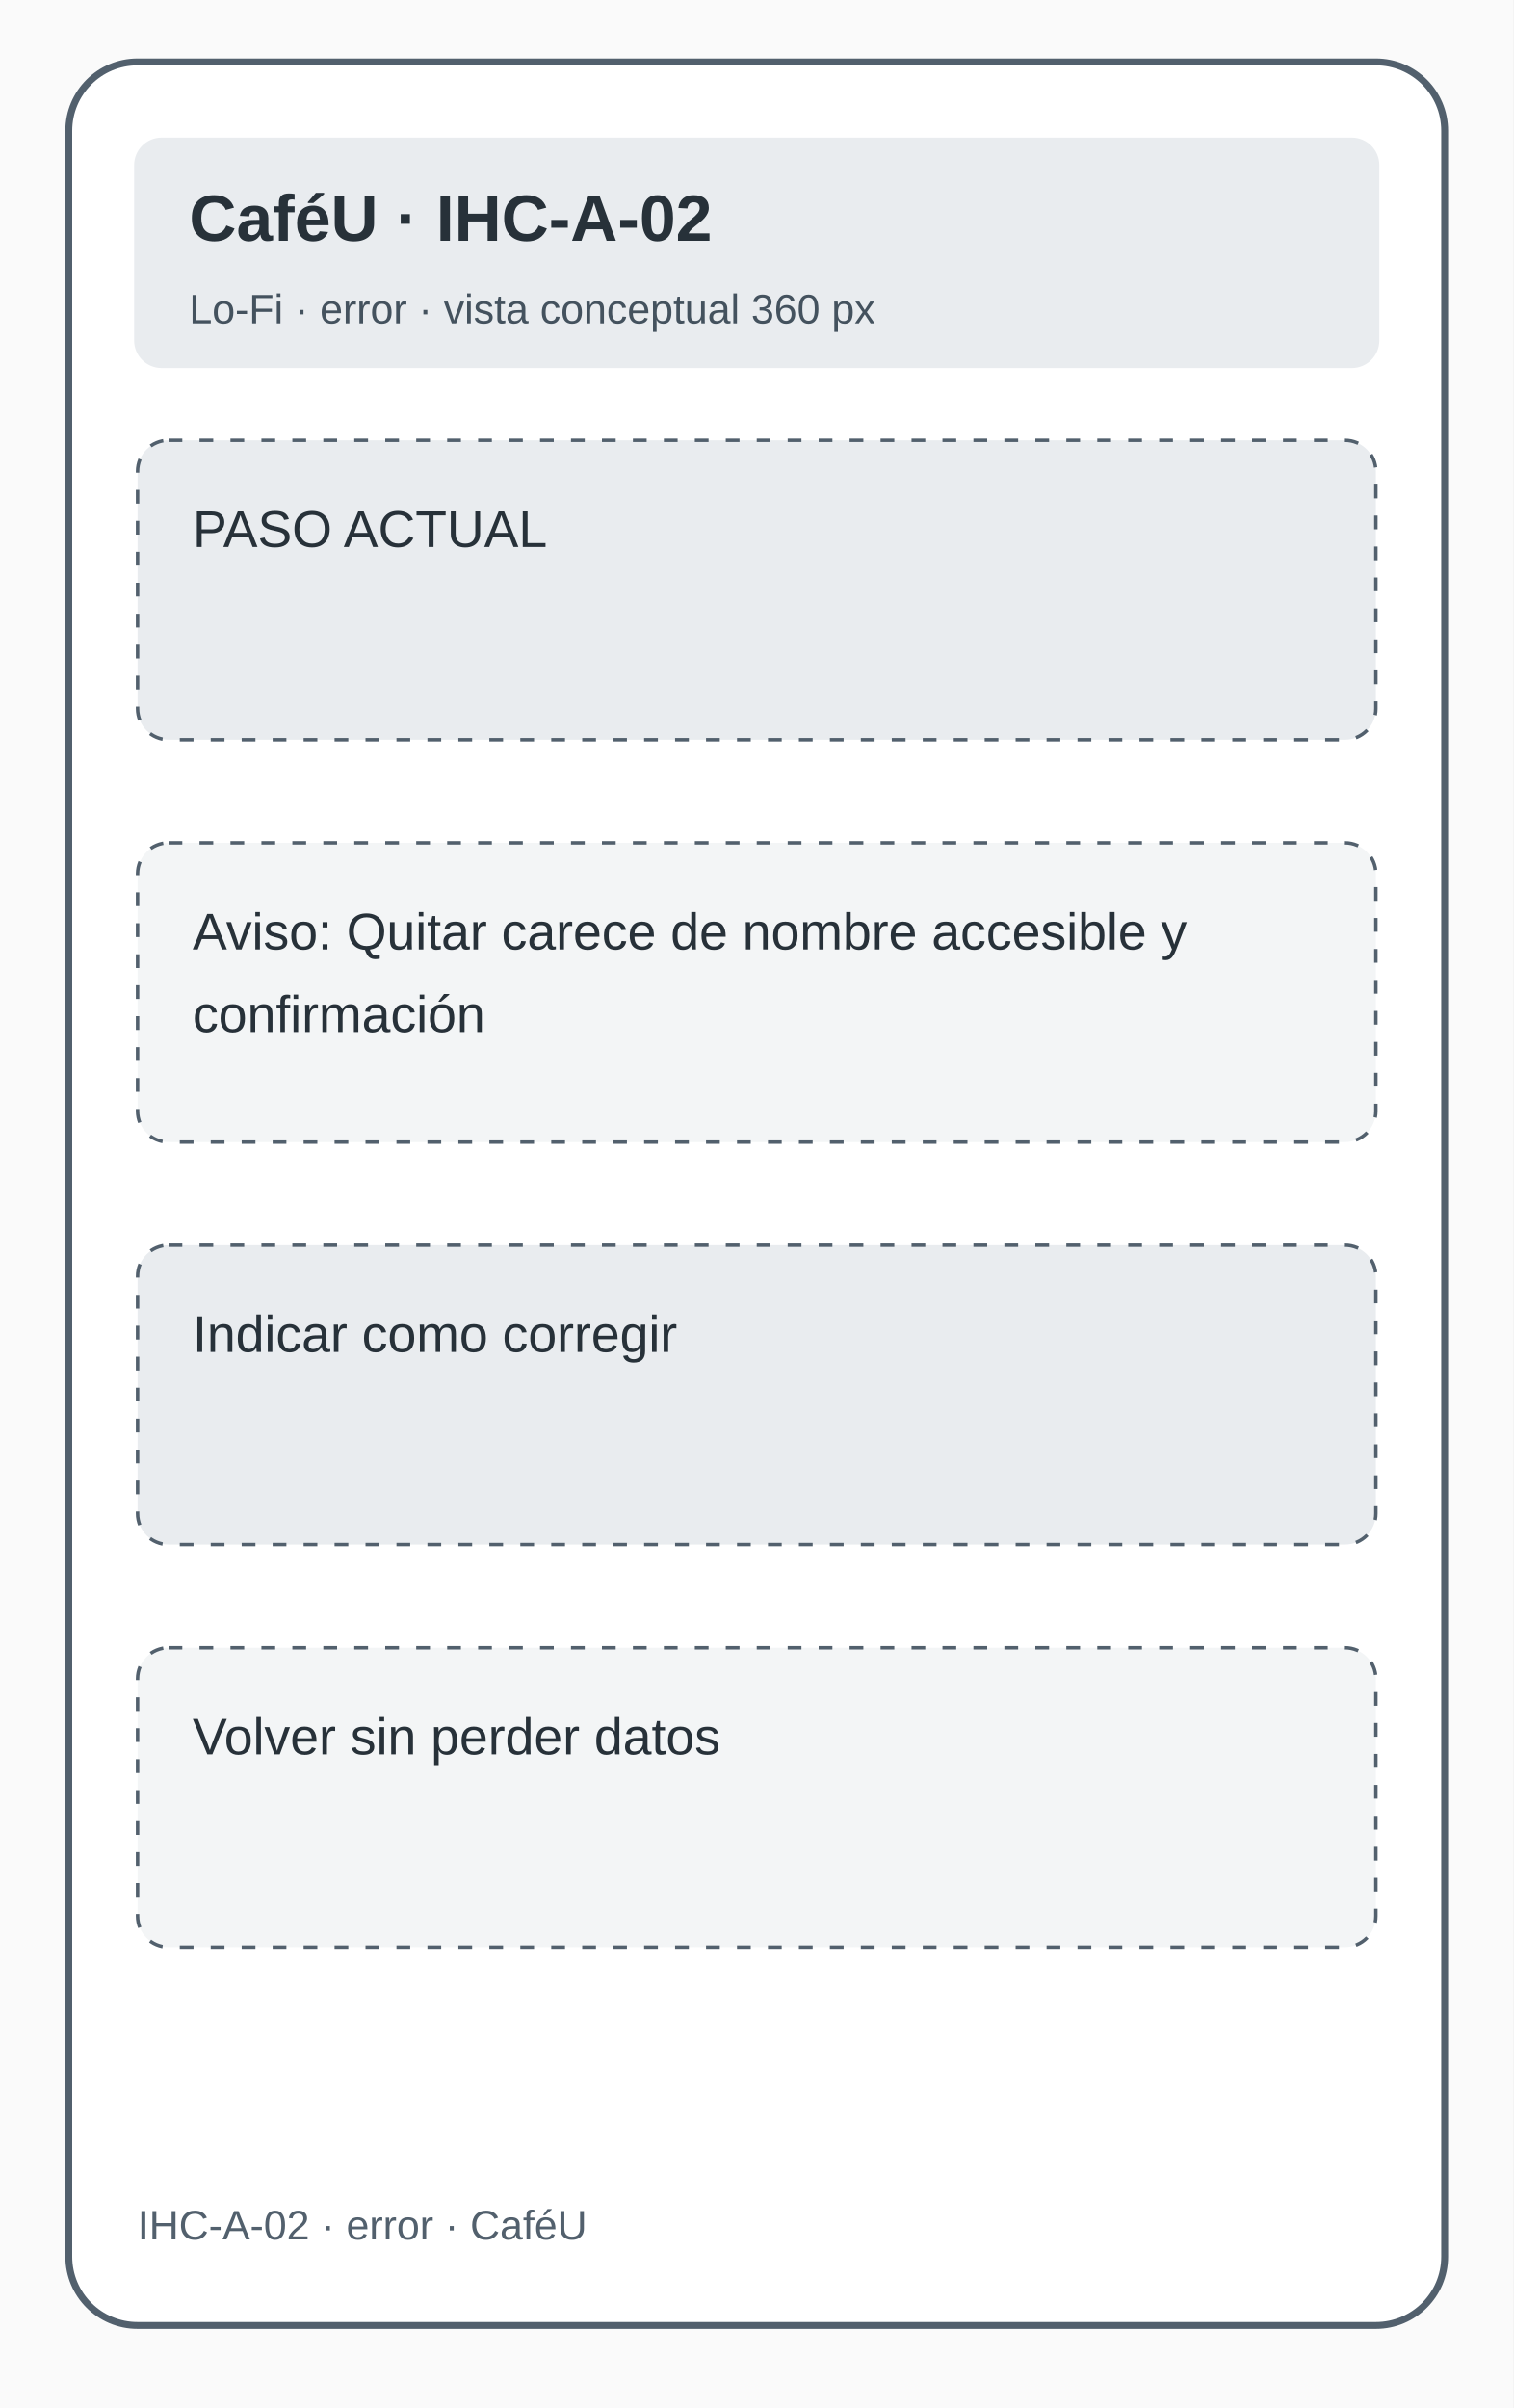
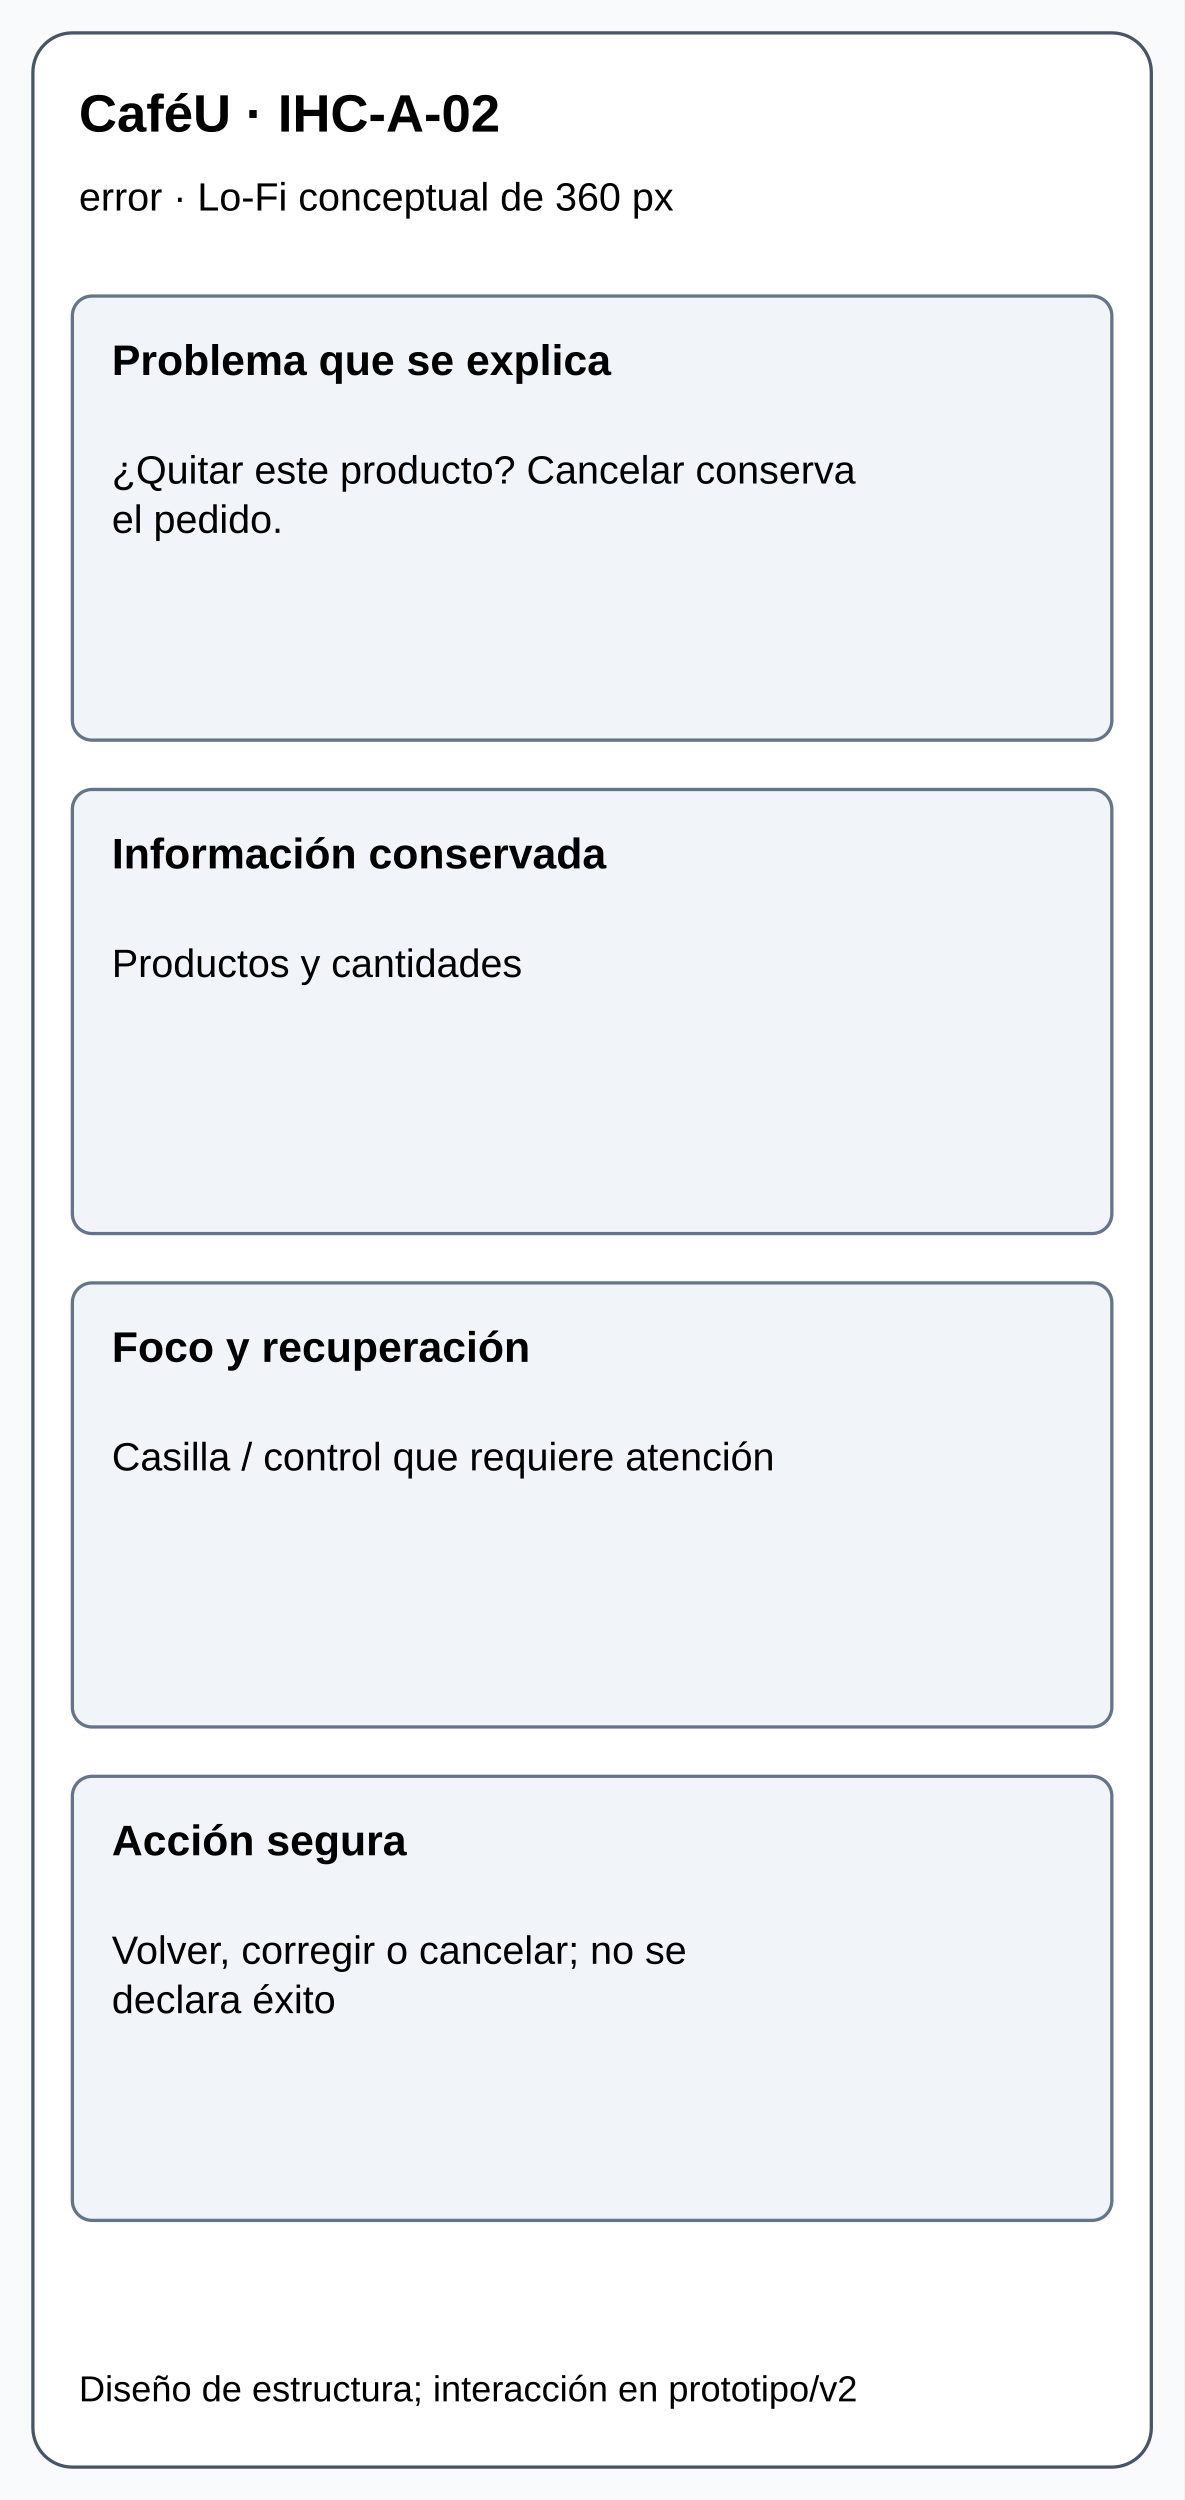
- <svg xmlns="http://www.w3.org/2000/svg" width="440" height="700" viewBox="0 0 440 700" role="img" aria-label="Wireframe IHC-A-02 error">
-   <rect width="440" height="700" fill="#FAFAFA" />
-   <rect x="20" y="18" width="400" height="658" rx="20" fill="#FFF" stroke="#52606D" stroke-width="2" />
-   <rect x="39" y="40" width="362" height="67" rx="8" fill="#E9ECEF" />
-   <text x="55" y="70" font-family="Arial" font-size="19" font-weight="bold" fill="#273139">CaféU · IHC-A-02</text>
-   <text x="55" y="94" font-family="Arial" font-size="12" fill="#44525E">Lo-Fi · error · vista conceptual 360 px</text>
-   <rect x="40" y="128" width="360" height="87" rx="9" fill="#E9ECEF" stroke="#52606D" stroke-dasharray="4 5" />
-   <text x="56" y="159" font-family="Arial" font-size="15" fill="#273139">PASO ACTUAL</text>
-   <rect x="40" y="245" width="360" height="87" rx="9" fill="#F3F5F6" stroke="#52606D" stroke-dasharray="4 5" />
-   <text x="56" y="276" font-family="Arial" font-size="15" fill="#273139">Aviso: Quitar carece de nombre accesible y</text>
-   <text x="56" y="300" font-family="Arial" font-size="15" fill="#273139">confirmación</text>
-   <rect x="40" y="362" width="360" height="87" rx="9" fill="#E9ECEF" stroke="#52606D" stroke-dasharray="4 5" />
-   <text x="56" y="393" font-family="Arial" font-size="15" fill="#273139">Indicar como corregir</text>
-   <rect x="40" y="479" width="360" height="87" rx="9" fill="#F3F5F6" stroke="#52606D" stroke-dasharray="4 5" />
-   <text x="56" y="510" font-family="Arial" font-size="15" fill="#273139">Volver sin perder datos</text>
-   <text x="40" y="651" font-family="Arial" font-size="12" fill="#52606D">IHC-A-02 · error · CaféU</text>
+ <svg xmlns="http://www.w3.org/2000/svg" width="360" height="760" viewBox="0 0 360 760" role="img" aria-label="IHC-A-02 error">
+   <rect width="360" height="760" fill="#f8fafc" />
+   <rect x="10" y="10" width="340" height="740" rx="12" fill="white" stroke="#475569" />
+   <text x="24" y="40" font-family="Arial" font-size="16" font-weight="bold">CaféU · IHC-A-02</text>
+   <text x="24" y="64" font-family="Arial" font-size="12">error · Lo-Fi conceptual de 360 px</text>
+   <rect x="22" y="90" width="316" height="135" rx="6" fill="#f1f5f9" stroke="#64748b" />
+   <text x="34" y="114" font-family="Arial" font-size="13" font-weight="bold">Problema que se explica</text>
+   <text x="34" y="147" font-family="Arial" font-size="12">¿Quitar este producto? Cancelar conserva</text>
+   <text x="34" y="162" font-family="Arial" font-size="12">el pedido.</text>
+   <rect x="22" y="240" width="316" height="135" rx="6" fill="#f1f5f9" stroke="#64748b" />
+   <text x="34" y="264" font-family="Arial" font-size="13" font-weight="bold">Información conservada</text>
+   <text x="34" y="297" font-family="Arial" font-size="12">Productos y cantidades</text>
+   <rect x="22" y="390" width="316" height="135" rx="6" fill="#f1f5f9" stroke="#64748b" />
+   <text x="34" y="414" font-family="Arial" font-size="13" font-weight="bold">Foco y recuperación</text>
+   <text x="34" y="447" font-family="Arial" font-size="12">Casilla / control que requiere atención</text>
+   <rect x="22" y="540" width="316" height="135" rx="6" fill="#f1f5f9" stroke="#64748b" />
+   <text x="34" y="564" font-family="Arial" font-size="13" font-weight="bold">Acción segura</text>
+   <text x="34" y="597" font-family="Arial" font-size="12">Volver, corregir o cancelar; no se</text>
+   <text x="34" y="612" font-family="Arial" font-size="12">declara éxito</text>
+   <text x="24" y="730" font-family="Arial" font-size="11">Diseño de estructura; interacción en prototipo/v2</text>
</svg>
